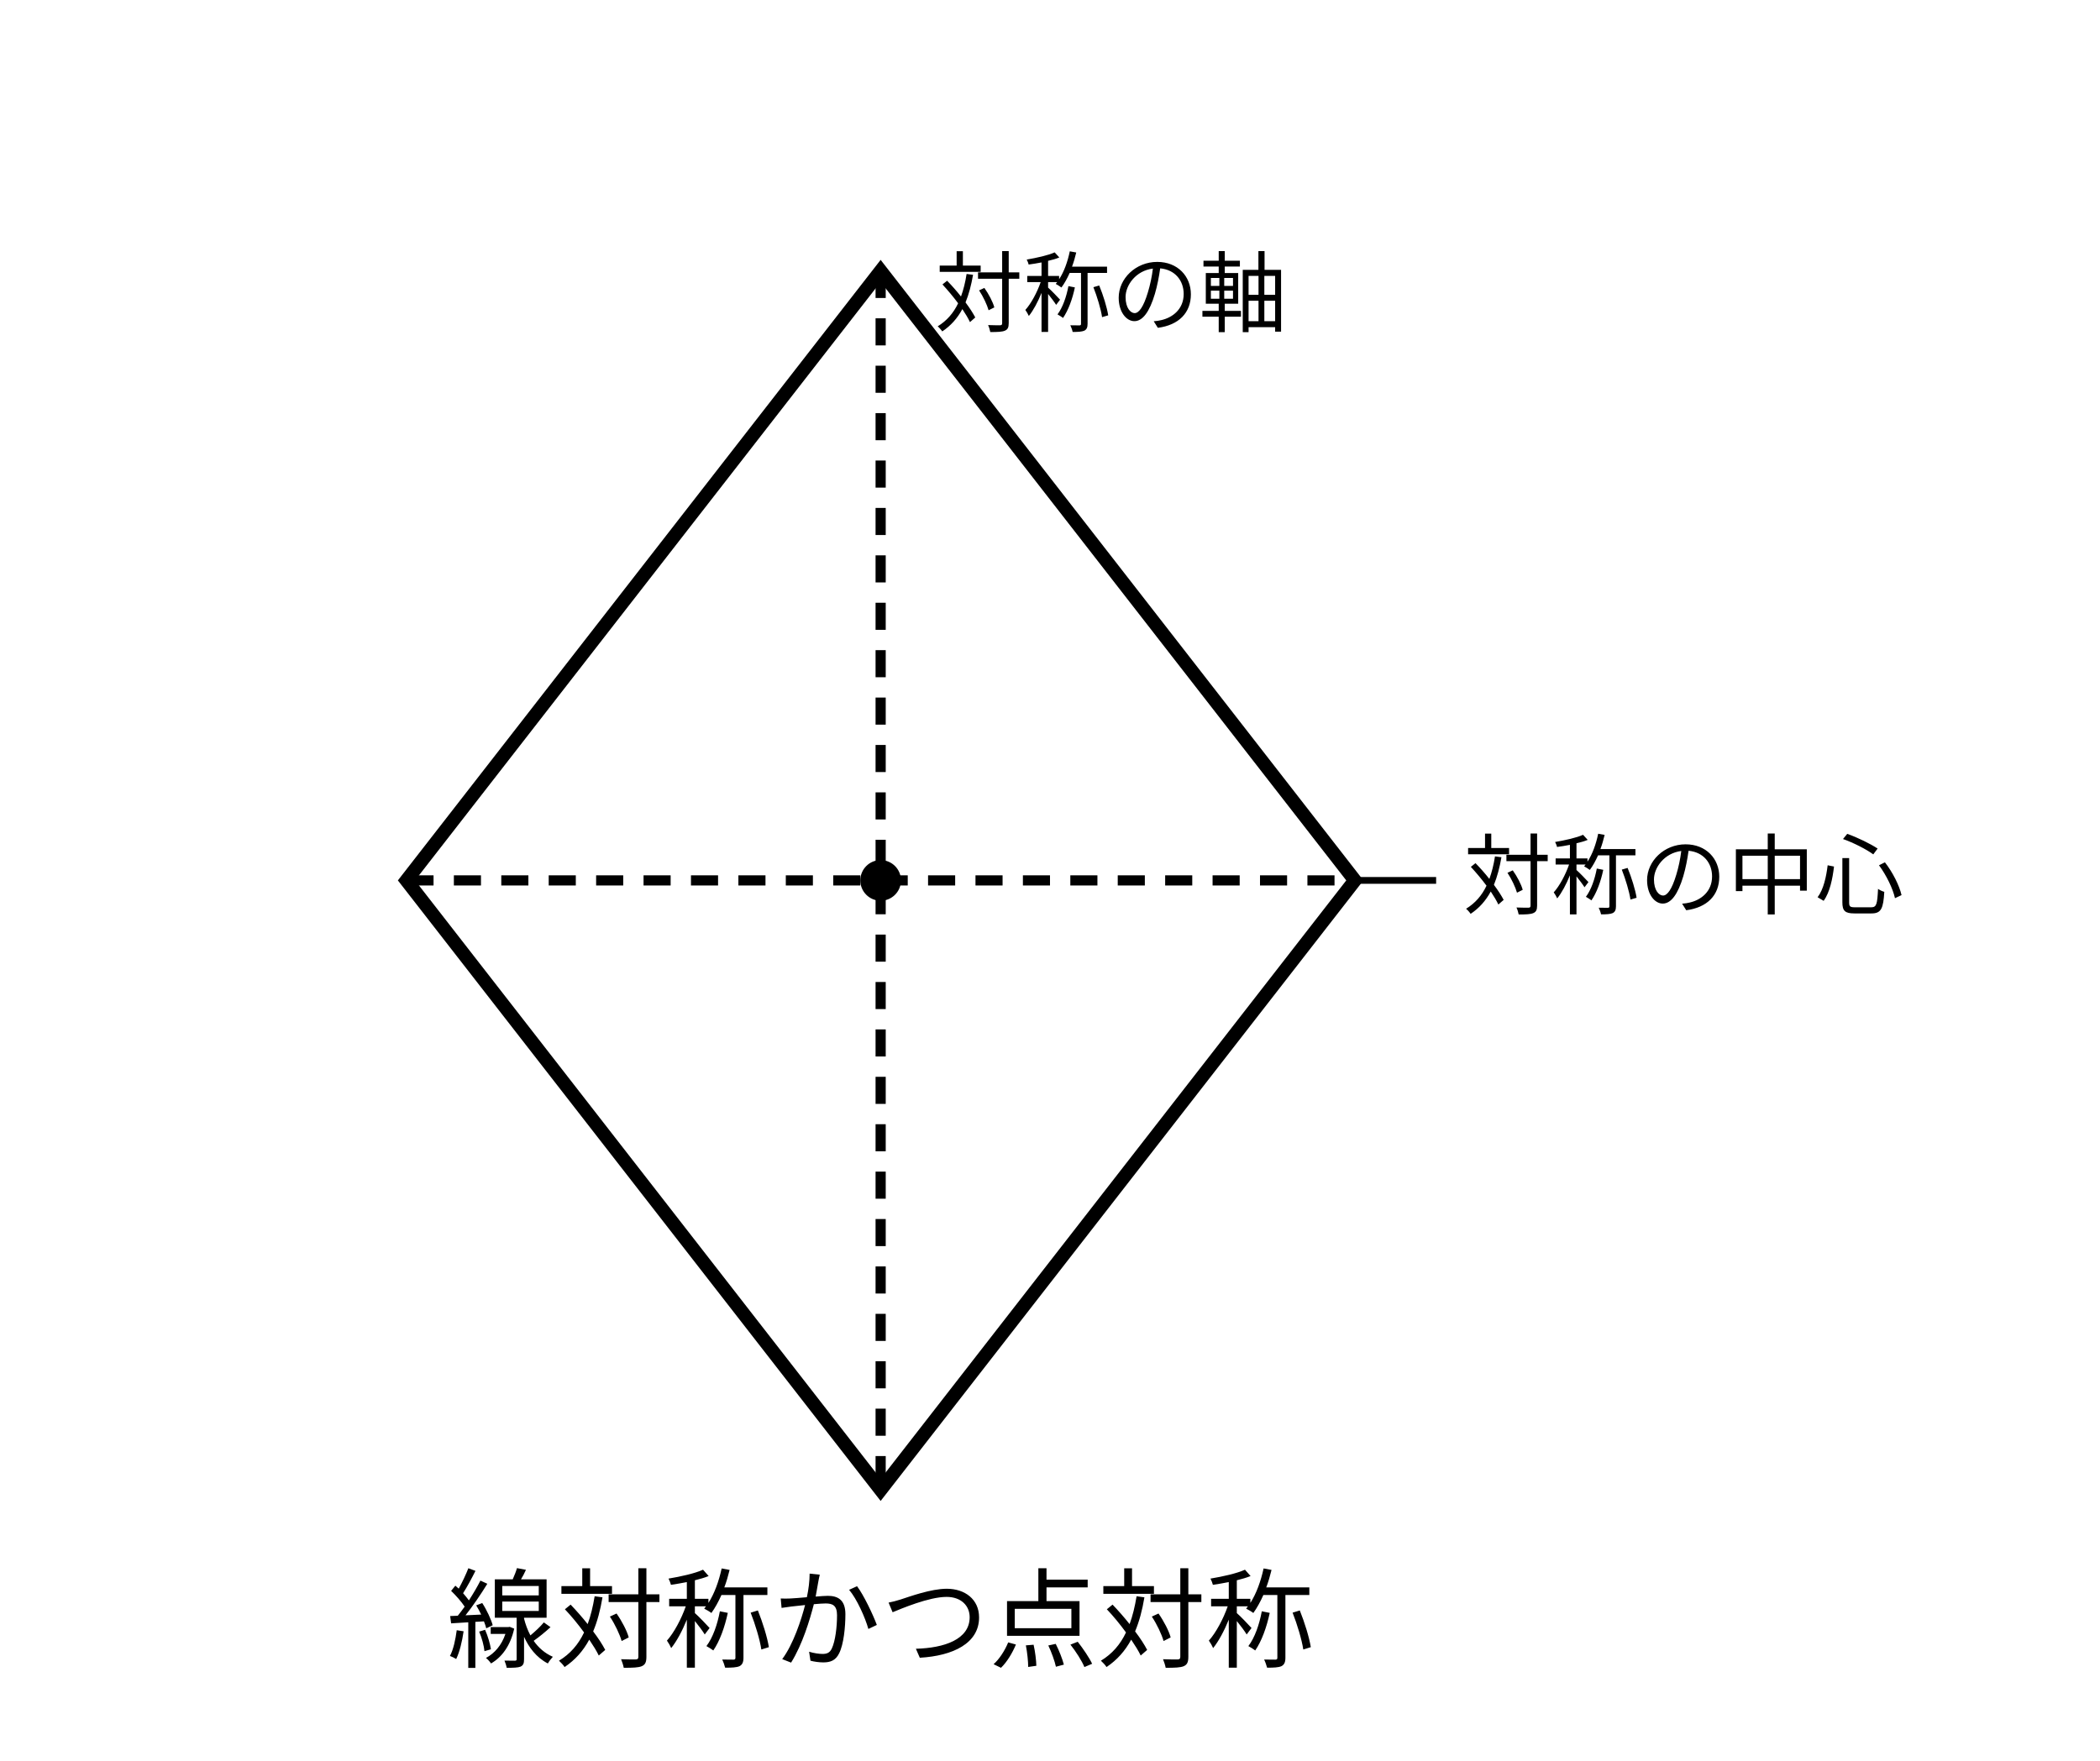
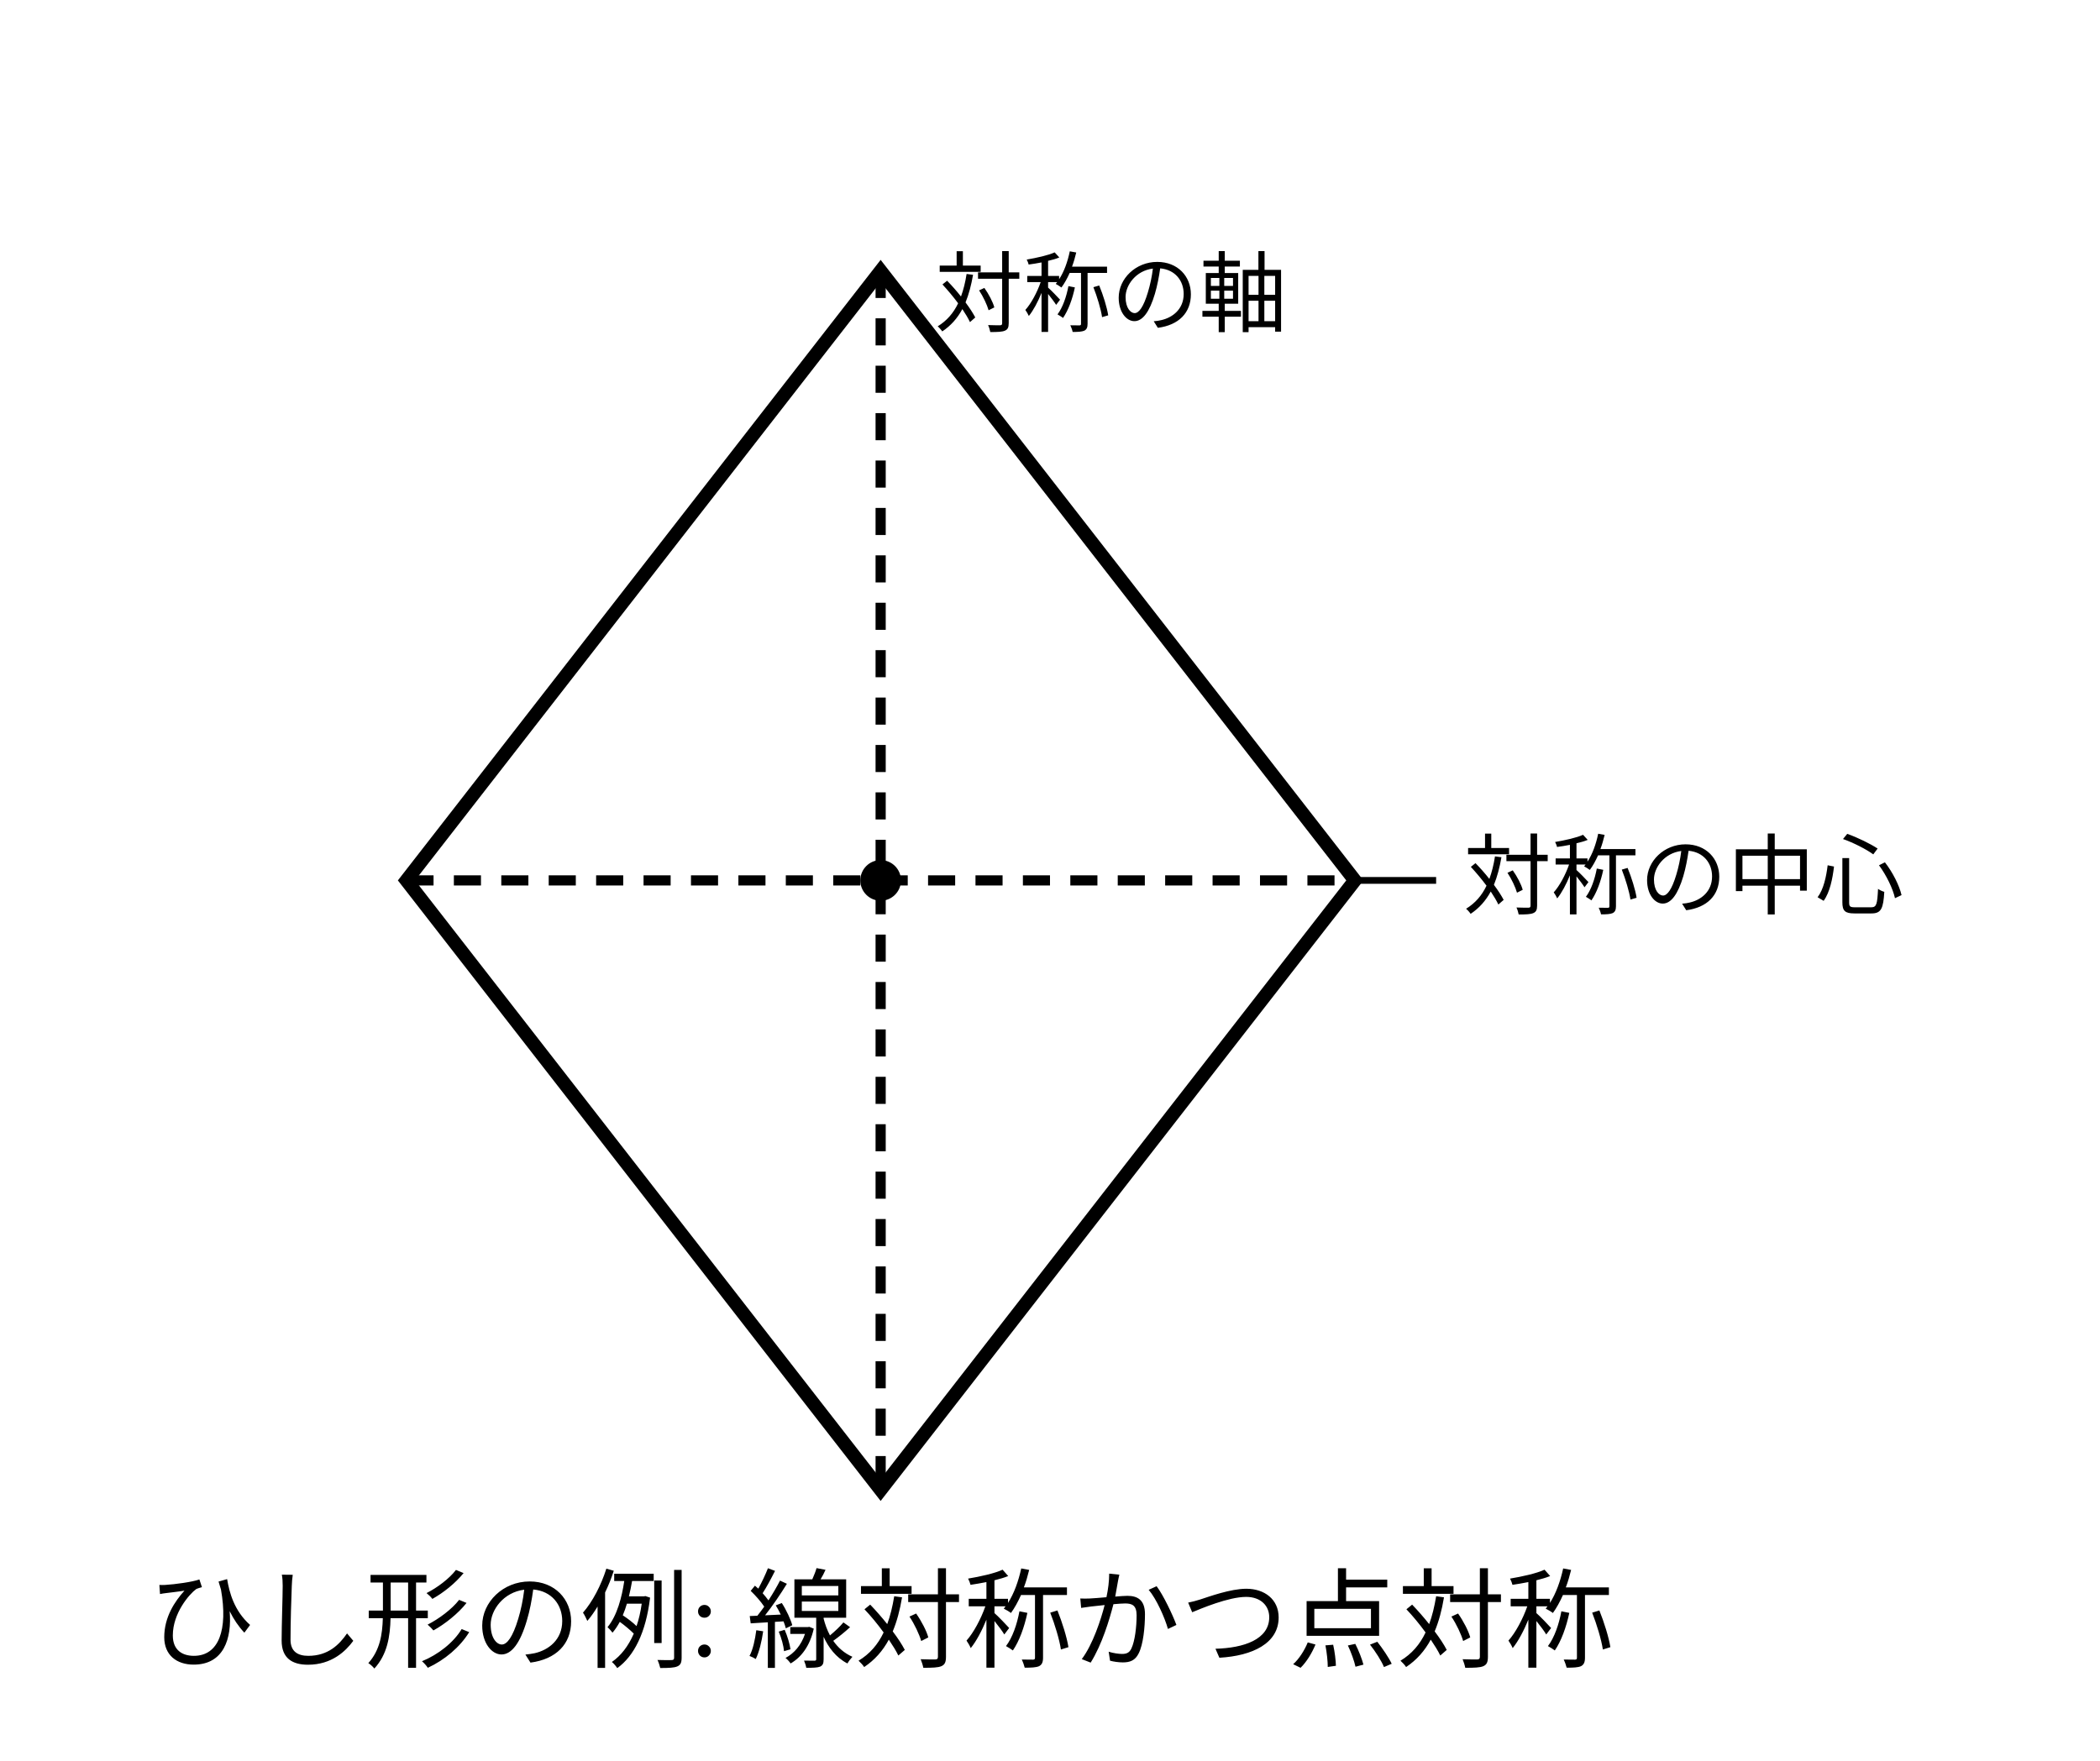
- <svg xmlns="http://www.w3.org/2000/svg" viewBox="0 0 310 260" role="img" aria-label="ひし形を対角線に沿って折るとぴったり重なる線対称な図形であり、対角線の交点を対称の中心として180度回転させてもぴったり重なる点対称な図形でもあることを示す図">
+ <svg xmlns="http://www.w3.org/2000/svg" viewBox="0 0 310 260" role="img" aria-label="ひし形の例: 対角線に沿って折るとぴったり重なる線対称な図形であり、対角線の交点を対称の中心として180度回転させてもぴったり重なる点対称な図形でもあることを示す図">
  <polygon points="130,40 200,130 130,220 60,130" fill="none" stroke="currentColor" stroke-width="2" />
  <line x1="130" y1="40" x2="130" y2="220" stroke="currentColor" stroke-width="1.5" stroke-dasharray="4 3" />
  <line x1="60" y1="130" x2="200" y2="130" stroke="currentColor" stroke-width="1.5" stroke-dasharray="4 3" />
  <text x="138" y="48" font-size="13" fill="currentColor">対称の軸</text>
  <circle cx="130" cy="130" r="3" fill="currentColor" />
  <line x1="200" y1="130" x2="212" y2="130" stroke="currentColor" stroke-width="1" />
  <text x="216" y="134" font-size="13" fill="currentColor">対称の中心</text>
-   <text x="130" y="245" font-size="16" text-anchor="middle" fill="currentColor">線対称かつ点対称</text>
+   <text x="130" y="245" font-size="16" text-anchor="middle" fill="currentColor">ひし形の例: 線対称かつ点対称</text>
</svg>
